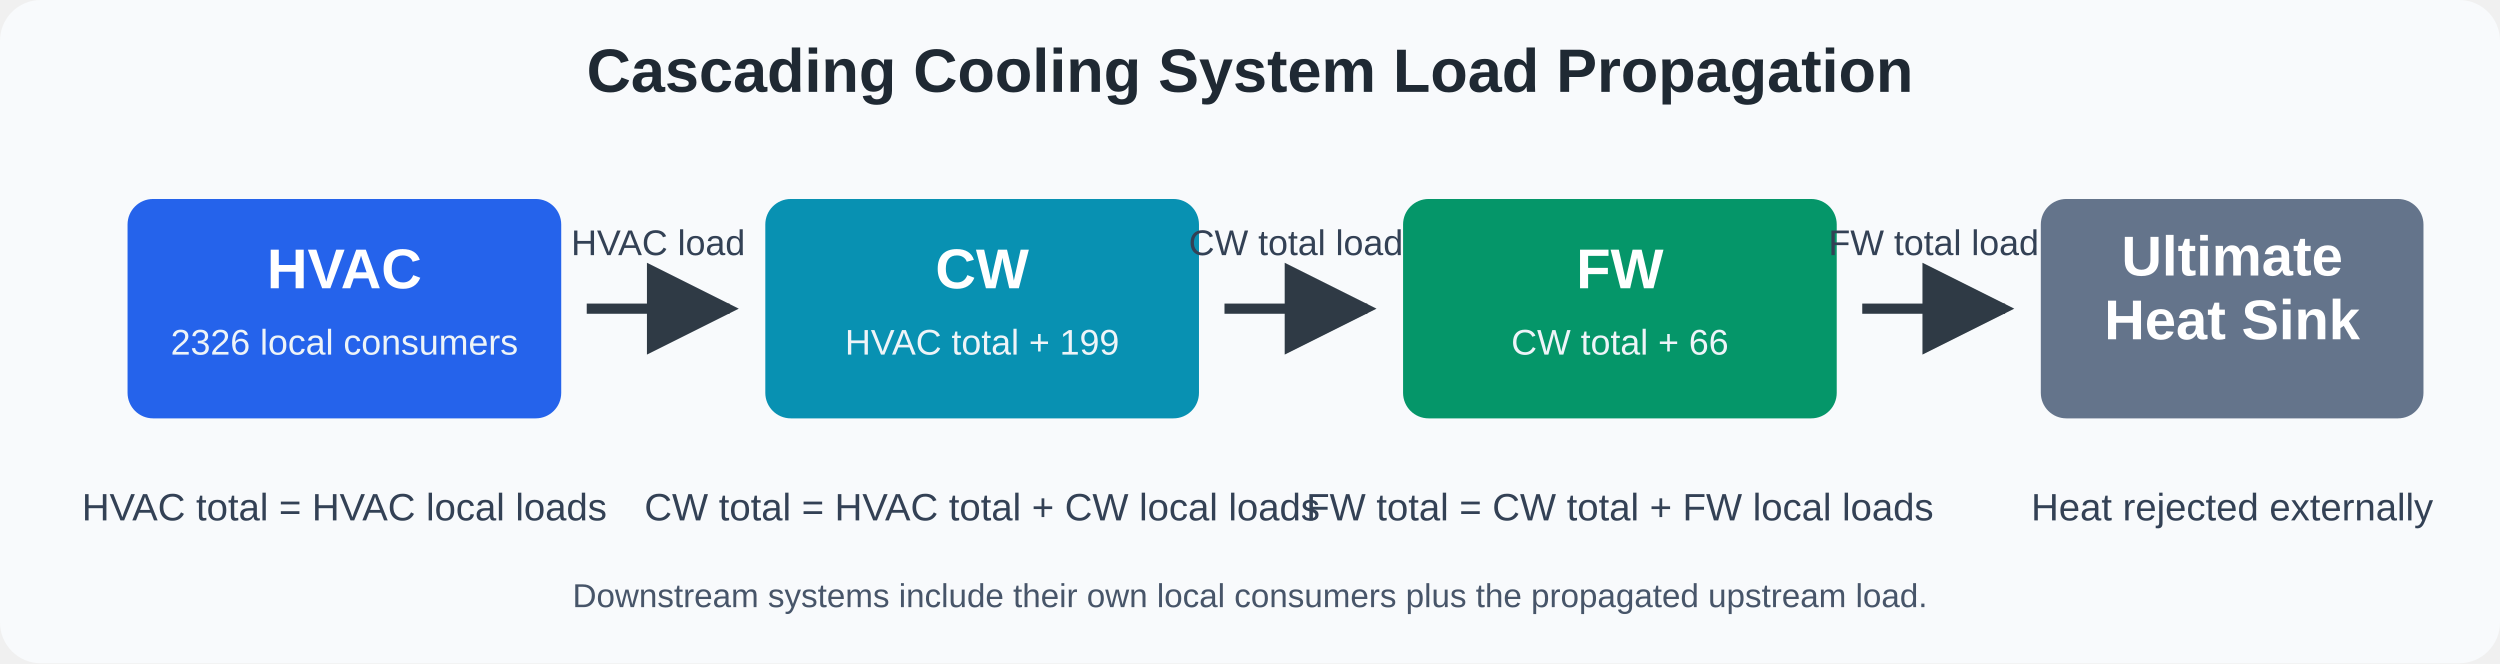
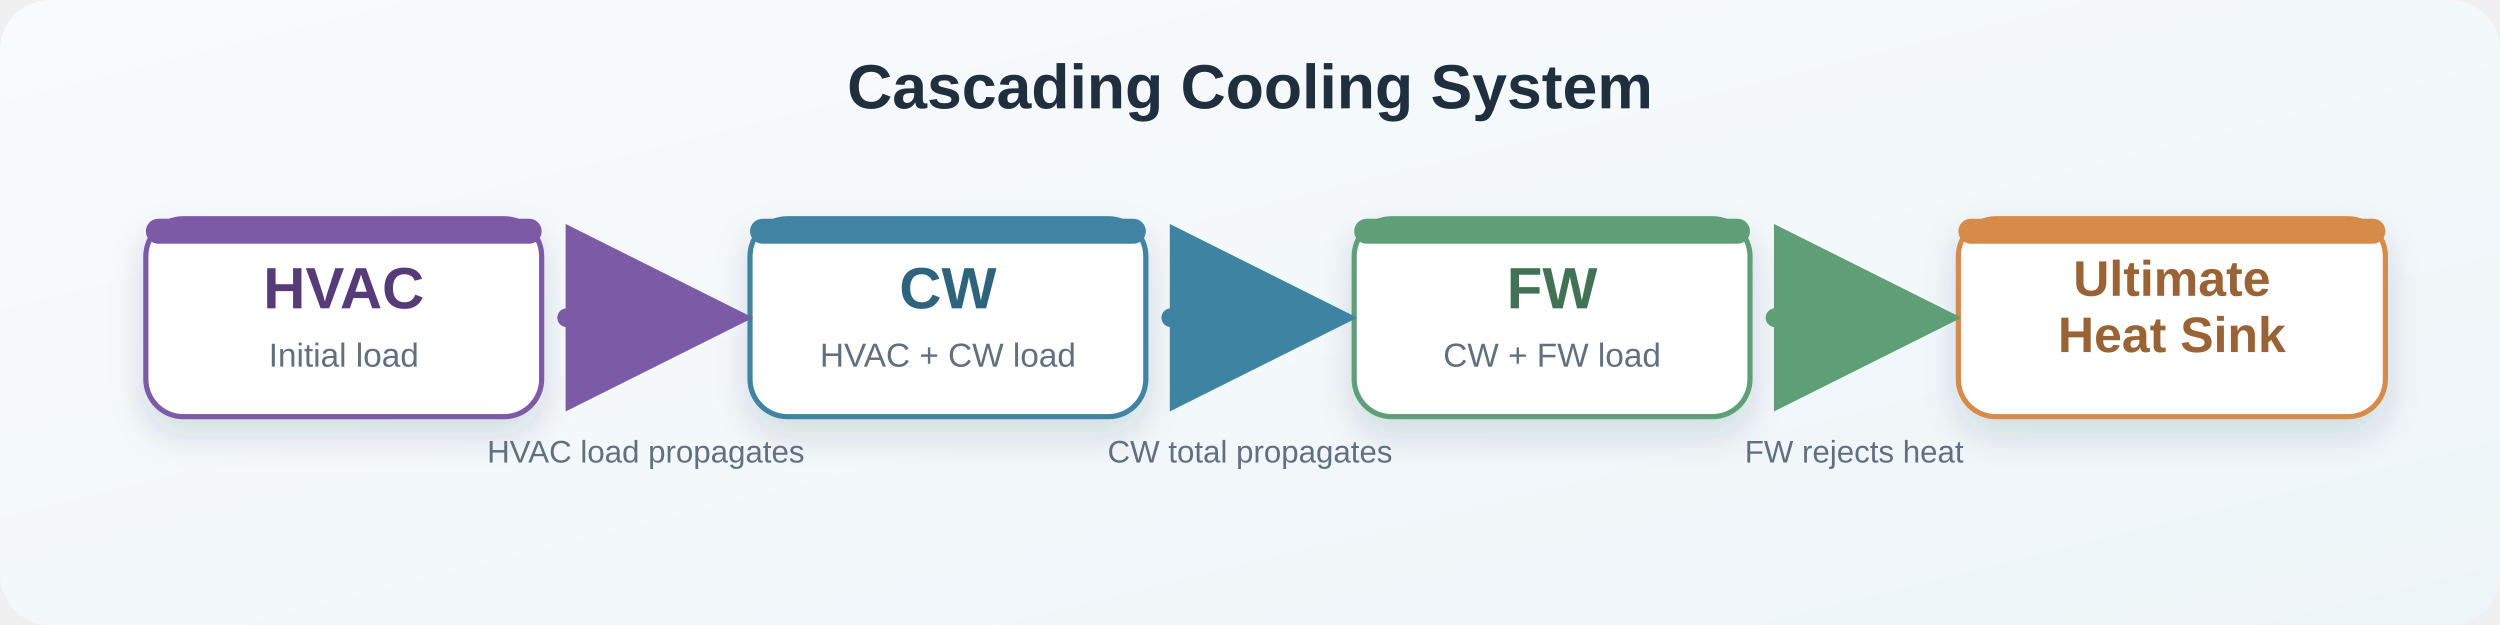
- <svg xmlns="http://www.w3.org/2000/svg" width="980" height="260" viewBox="0 0 980 260" role="img" aria-labelledby="title desc">
+ <svg xmlns="http://www.w3.org/2000/svg" width="1200" height="300" viewBox="0 0 1200 300" role="img" aria-labelledby="title desc">
  <defs>
-     <marker id="arrow" viewBox="0 0 10 10" refX="9" refY="5" markerWidth="9" markerHeight="9" orient="auto-start-reverse">
-       <path d="M 0 0 L 10 5 L 0 10 z" fill="#2f3a45" />
+     <linearGradient id="background" x1="0" x2="1" y1="0" y2="1">
+       <stop offset="0%" stop-color="#f8fbfd" />
+       <stop offset="100%" stop-color="#eef5f8" />
+     </linearGradient>
+     <filter id="shadow" x="-20%" y="-20%" width="140%" height="150%">
+       <feDropShadow dx="0" dy="8" stdDeviation="8" flood-color="#17324d" flood-opacity="0.14" />
+     </filter>
+     <marker id="arrow-hvac" viewBox="0 0 10 10" refX="8.5" refY="5" markerWidth="10" markerHeight="10" orient="auto-start-reverse">
+       <path d="M 0 0 L 10 5 L 0 10 z" fill="#7b5aa6" />
    </marker>
-     <style>
-       .title { font: 700 24px Arial, Helvetica, sans-serif; fill: #1f2933; }
-       .box-title { font: 700 22px Arial, Helvetica, sans-serif; fill: #ffffff; }
-       .box-subtitle { font: 14px Arial, Helvetica, sans-serif; fill: #eef4f8; }
-       .note { font: 15px Arial, Helvetica, sans-serif; fill: #334155; }
-       .small { font: 13px Arial, Helvetica, sans-serif; fill: #475569; }
-       .arrow-label { font: 14px Arial, Helvetica, sans-serif; fill: #334155; }
-     </style>
+     <marker id="arrow-cw" viewBox="0 0 10 10" refX="8.5" refY="5" markerWidth="10" markerHeight="10" orient="auto-start-reverse">
+       <path d="M 0 0 L 10 5 L 0 10 z" fill="#3f83a3" />
+     </marker>
+     <marker id="arrow-fw" viewBox="0 0 10 10" refX="8.5" refY="5" markerWidth="10" markerHeight="10" orient="auto-start-reverse">
+       <path d="M 0 0 L 10 5 L 0 10 z" fill="#5f9f77" />
+     </marker>
  </defs>
-   <rect x="0" y="0" width="980" height="260" rx="16" fill="#f8fafc" />
-   <text x="490" y="36" text-anchor="middle" class="title">Cascading Cooling System Load Propagation</text>
-   <rect x="50" y="78" width="170" height="86" rx="10" fill="#2563eb" />
-   <text x="135" y="113" text-anchor="middle" class="box-title">HVAC</text>
-   <text x="135" y="139" text-anchor="middle" class="box-subtitle">2326 local consumers</text>
-   <rect x="300" y="78" width="170" height="86" rx="10" fill="#0891b2" />
-   <text x="385" y="113" text-anchor="middle" class="box-title">CW</text>
-   <text x="385" y="139" text-anchor="middle" class="box-subtitle">HVAC total + 199</text>
-   <rect x="550" y="78" width="170" height="86" rx="10" fill="#059669" />
-   <text x="635" y="113" text-anchor="middle" class="box-title">FW</text>
-   <text x="635" y="139" text-anchor="middle" class="box-subtitle">CW total + 66</text>
-   <rect x="800" y="78" width="150" height="86" rx="10" fill="#64748b" />
-   <text x="875" y="108" text-anchor="middle" class="box-title">Ultimate</text>
-   <text x="875" y="133" text-anchor="middle" class="box-title">Heat Sink</text>
-   <line x1="230" y1="121" x2="286" y2="121" stroke="#2f3a45" stroke-width="4" marker-end="url(#arrow)" />
-   <line x1="480" y1="121" x2="536" y2="121" stroke="#2f3a45" stroke-width="4" marker-end="url(#arrow)" />
-   <line x1="730" y1="121" x2="786" y2="121" stroke="#2f3a45" stroke-width="4" marker-end="url(#arrow)" />
-   <text x="258" y="100" text-anchor="middle" class="arrow-label">HVAC load</text>
-   <text x="508" y="100" text-anchor="middle" class="arrow-label">CW total load</text>
-   <text x="758" y="100" text-anchor="middle" class="arrow-label">FW total load</text>
-   <text x="135" y="204" text-anchor="middle" class="note">HVAC total = HVAC local loads</text>
-   <text x="385" y="204" text-anchor="middle" class="note">CW total = HVAC total + CW local loads</text>
-   <text x="635" y="204" text-anchor="middle" class="note">FW total = CW total + FW local loads</text>
-   <text x="875" y="204" text-anchor="middle" class="note">Heat rejected externally</text>
-   <text x="490" y="238" text-anchor="middle" class="small">Downstream systems include their own local consumers plus the propagated upstream load.</text>
+   <rect x="0" y="0" width="1200" height="300" rx="24" fill="url(#background)" />
+   <text x="600" y="52" text-anchor="middle" font-family="Arial, Helvetica, sans-serif" font-size="30" font-weight="700" fill="#1f2f3d">
+     Cascading Cooling System
+   </text>
+   <g font-family="Arial, Helvetica, sans-serif">
+     <g filter="url(#shadow)">
+       <rect x="70" y="105" width="190" height="95" rx="18" fill="#ffffff" stroke="#7b5aa6" stroke-width="2.5" />
+       <rect x="70" y="105" width="190" height="12" rx="6" fill="#7b5aa6" />
+       <text x="165" y="148" text-anchor="middle" font-size="28" font-weight="700" fill="#553b78">HVAC</text>
+       <text x="165" y="176" text-anchor="middle" font-size="16" fill="#607080">Initial load</text>
+     </g>
+     <g filter="url(#shadow)">
+       <rect x="360" y="105" width="190" height="95" rx="18" fill="#ffffff" stroke="#3f83a3" stroke-width="2.5" />
+       <rect x="360" y="105" width="190" height="12" rx="6" fill="#3f83a3" />
+       <text x="455" y="148" text-anchor="middle" font-size="28" font-weight="700" fill="#2d637d">CW</text>
+       <text x="455" y="176" text-anchor="middle" font-size="16" fill="#607080">HVAC + CW load</text>
+     </g>
+     <g filter="url(#shadow)">
+       <rect x="650" y="105" width="190" height="95" rx="18" fill="#ffffff" stroke="#5f9f77" stroke-width="2.5" />
+       <rect x="650" y="105" width="190" height="12" rx="6" fill="#5f9f77" />
+       <text x="745" y="148" text-anchor="middle" font-size="28" font-weight="700" fill="#437254">FW</text>
+       <text x="745" y="176" text-anchor="middle" font-size="16" fill="#607080">CW + FW load</text>
+     </g>
+     <g filter="url(#shadow)">
+       <rect x="940" y="105" width="205" height="95" rx="18" fill="#ffffff" stroke="#d78b4b" stroke-width="2.5" />
+       <rect x="940" y="105" width="205" height="12" rx="6" fill="#d78b4b" />
+       <text x="1042.5" y="142" text-anchor="middle" font-size="24" font-weight="700" fill="#9a6336">Ultimate</text>
+       <text x="1042.5" y="169" text-anchor="middle" font-size="24" font-weight="700" fill="#9a6336">Heat Sink</text>
+     </g>
+     <path d="M 272 152.5 C 300 152.5, 320 152.5, 348 152.5" fill="none" stroke="#7b5aa6" stroke-width="9" stroke-linecap="round" marker-end="url(#arrow-hvac)" />
+     <path d="M 562 152.5 C 590 152.5, 610 152.5, 638 152.5" fill="none" stroke="#3f83a3" stroke-width="9" stroke-linecap="round" marker-end="url(#arrow-cw)" />
+     <path d="M 852 152.5 C 880 152.5, 900 152.5, 928 152.5" fill="none" stroke="#5f9f77" stroke-width="9" stroke-linecap="round" marker-end="url(#arrow-fw)" />
+     <text x="310" y="222" text-anchor="middle" font-size="15" fill="#607080">HVAC load propagates</text>
+     <text x="600" y="222" text-anchor="middle" font-size="15" fill="#607080">CW total propagates</text>
+     <text x="890" y="222" text-anchor="middle" font-size="15" fill="#607080">FW rejects heat</text>
+   </g>
</svg>
